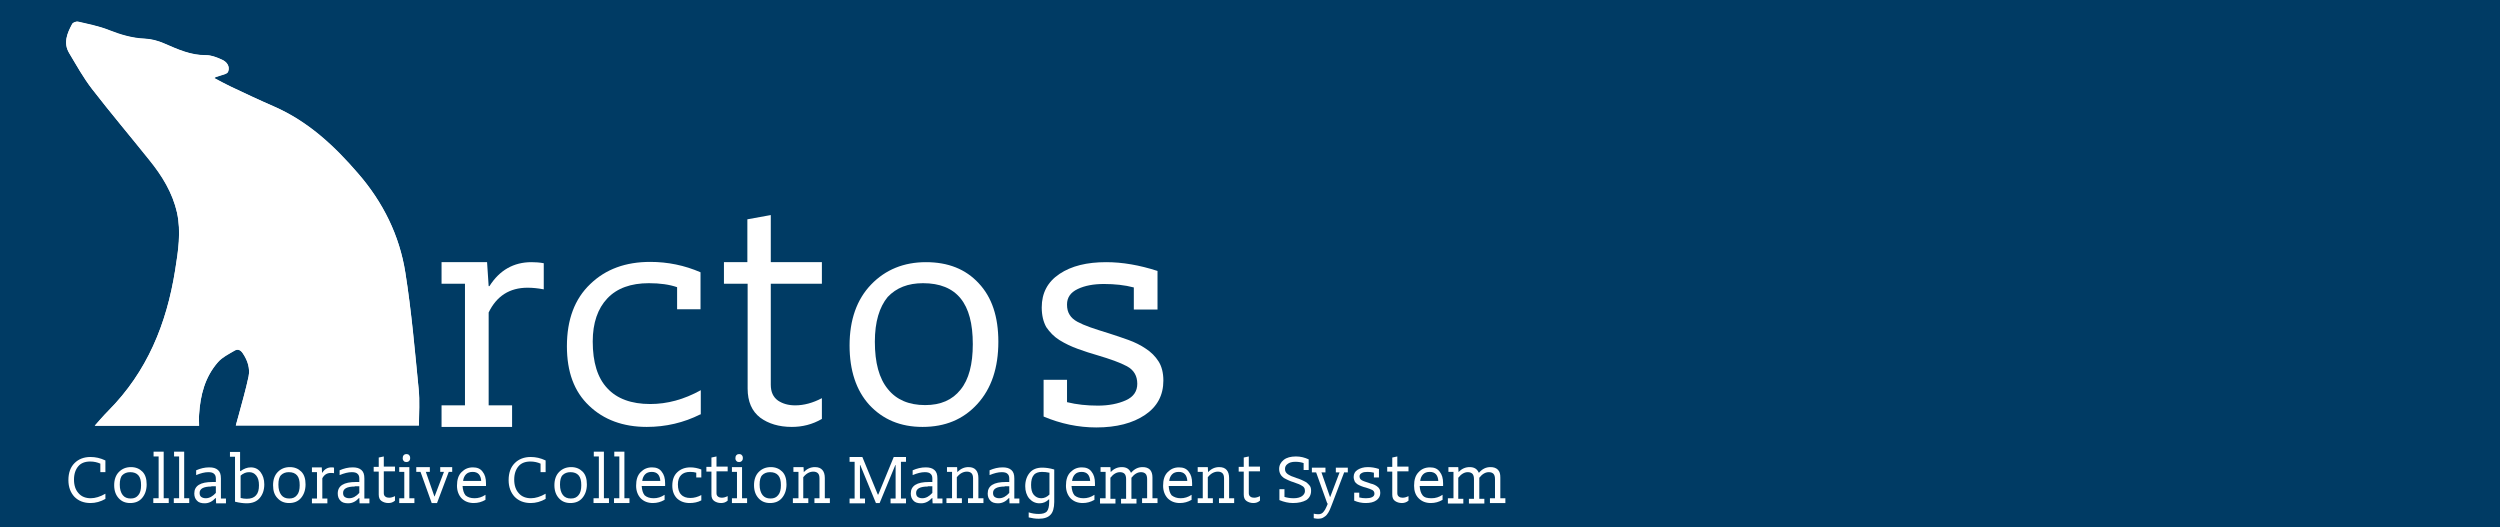
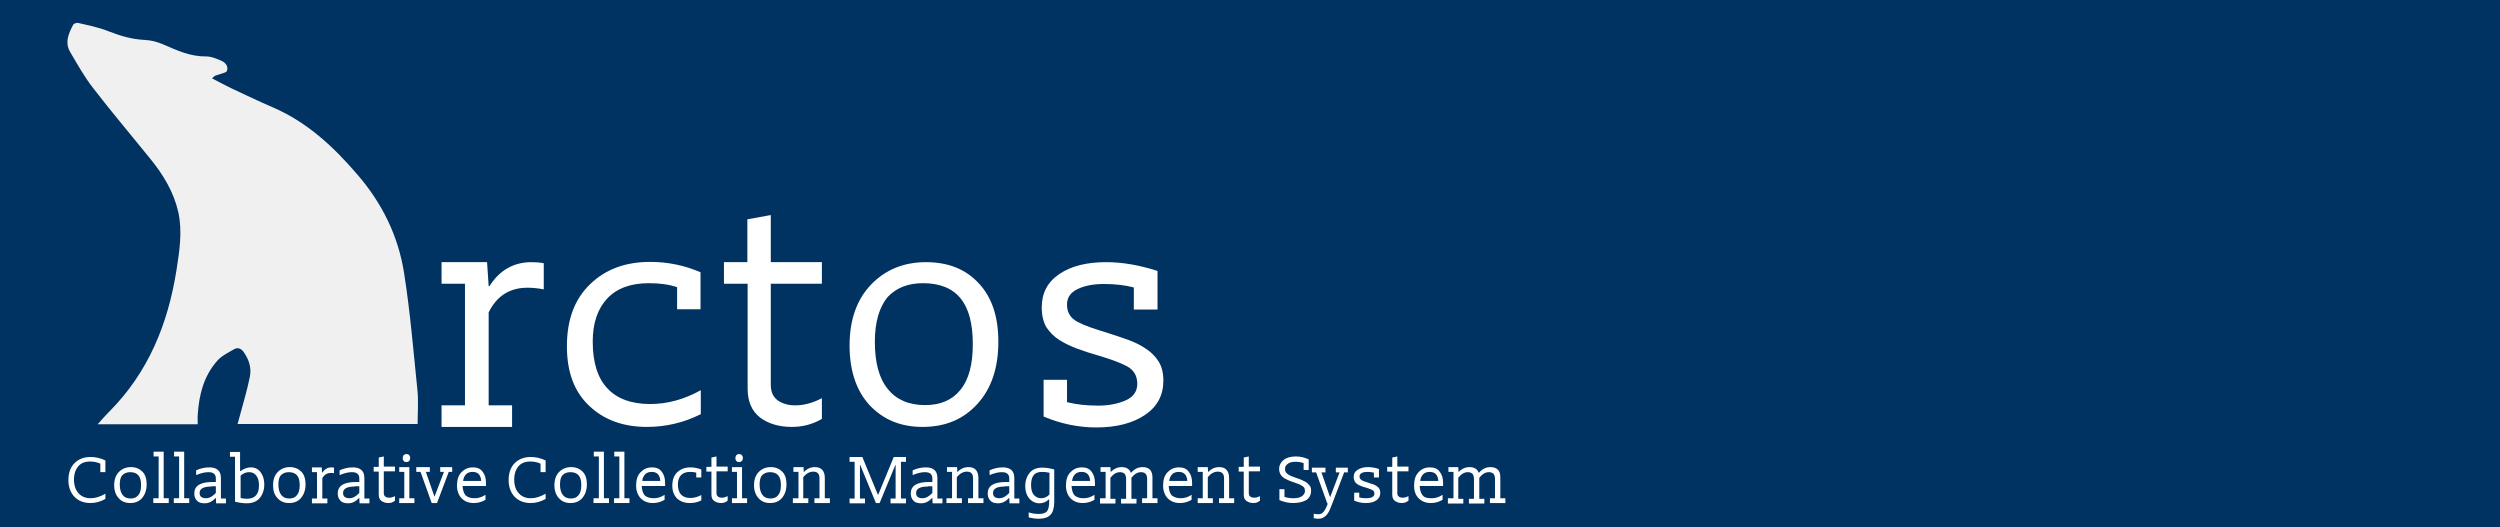
<svg xmlns="http://www.w3.org/2000/svg" version="1.1" x="0px" y="0px" viewBox="0 0 939.3 197.7" enable-background="new 0 0 939.3 197.7" xml:space="preserve">
  <g id="Arctos_Bear">
    <g>
      <g id="XMLID_1_">
        <g>
-           <path fill="#003B64" d="M-7.5-8.5c320,0,640,0,960,0c0,71,0,142,0,213c-320,0-640,0-960,0C-7.5,133.5-7.5,62.5-7.5-8.5z       M66.5,79.9c1.6,7.3,0.5,14.5-0.7,21.7c-3.2,20.1-10.5,38.1-25.1,52.8c-1.8,1.8-3.4,3.7-5.1,5.6c13.2,0,26.2,0,39.2,0      c0-1.7-0.1-3,0-4.2c0.4-7.3,2.2-14.1,7.1-19.7c1.6-1.8,4-3,6.2-4.3c1.3-0.8,2.4-0.2,3.2,1.1c1.7,2.6,2.7,5.6,2.1,8.6      c-1.1,5-2.5,9.9-3.8,14.8c-0.3,1.1-0.6,2.2-1,3.6c23.2,0,45.9,0,68.8,0c0-4.7,0.4-9.2-0.1-13.6c-1.5-14.6-2.7-29.3-5-43.8      c-2.2-14-8.4-26.4-17.7-37.2c-9-10.3-18.8-19.6-31.6-25.2c-5.4-2.4-10.8-4.9-16.1-7.4c-2.2-1-4.3-2.2-6.4-3.3      c0.6-0.6,1.1-0.5,1.5-0.7c1.3-0.5,3.4-0.8,3.7-1.7c0.8-2-0.5-3.8-2.5-4.6c-1.8-0.8-3.8-1.6-5.7-1.6c-5.7,0.1-10.7-2.2-15.8-4.4      c-2.3-1-4.9-1.7-7.3-1.8c-4.7-0.2-9.1-1.4-13.4-3.2c-3.7-1.5-7.8-2.2-11.7-3.2c-0.7-0.2-1.9,0.3-2.2,0.9      c-1.8,3.4-3.4,7.1-1.1,10.9c2.8,4.6,5.4,9.3,8.6,13.5c7,9,14.4,17.8,21.5,26.7C60.8,66,64.8,72.4,66.5,79.9z" />
-           <path fill="#FFFFFF" d="M157.3,146.2c0.4,4.4,0.1,8.9,0.1,13.6c-22.9,0-45.7,0-68.8,0c0.4-1.4,0.7-2.5,1-3.6      c1.3-4.9,2.8-9.8,3.8-14.8c0.6-3.1-0.3-6-2.1-8.6c-0.8-1.3-1.9-1.9-3.2-1.1c-2.2,1.3-4.6,2.4-6.2,4.3      c-4.9,5.6-6.6,12.4-7.1,19.7c-0.1,1.3,0,2.6,0,4.2c-13,0-26,0-39.2,0c1.7-1.9,3.3-3.8,5.1-5.6c14.6-14.7,21.9-32.7,25.1-52.8      c1.1-7.2,2.3-14.4,0.7-21.7c-1.7-7.5-5.6-13.9-10.4-19.8C49,51.2,41.6,42.5,34.6,33.4c-3.3-4.2-5.9-8.9-8.6-13.5      c-2.3-3.8-0.8-7.4,1.1-10.9c0.3-0.6,1.6-1,2.2-0.9c3.9,0.9,8,1.7,11.7,3.2c4.4,1.7,8.7,3,13.4,3.2c2.5,0.1,5,0.8,7.3,1.8      c5.1,2.2,10,4.5,15.8,4.4c1.9,0,3.9,0.8,5.7,1.6c2,0.8,3.3,2.6,2.5,4.6c-0.4,0.9-2.4,1.2-3.7,1.7c-0.4,0.2-0.9,0.1-1.5,0.7      c2.1,1.1,4.3,2.3,6.4,3.3c5.3,2.5,10.7,5.1,16.1,7.4c12.8,5.6,22.7,14.8,31.6,25.2c9.3,10.7,15.5,23.2,17.7,37.2      C154.6,116.9,155.9,131.6,157.3,146.2z" />
+           <path fill="#003262" d="M952.5-8.5c0,71,0,142,0,213c-320,0-640,0-960,0c0-71,0-142,0-213C312.5-8.5,632.5-8.5,952.5-8.5z       M157.4,159.8c0-4.7,0.4-9.2-0.1-13.6c-1.5-14.6-2.7-29.3-5-43.8c-2.2-14-8.4-26.4-17.7-37.2c-9-10.3-18.8-19.6-31.6-25.2      c-5.4-2.4-10.8-4.9-16.1-7.4c-2.2-1-4.3-2.2-6.4-3.3c0.6-0.6,1.1-0.5,1.5-0.7c1.3-0.5,3.4-0.8,3.7-1.7c0.8-2-0.5-3.8-2.5-4.6      c-1.8-0.8-3.8-1.6-5.7-1.6c-5.7,0.1-10.7-2.2-15.8-4.4c-2.3-1-4.9-1.7-7.3-1.8c-4.7-0.2-9.1-1.4-13.4-3.2      c-3.7-1.5-7.8-2.2-11.7-3.2c-0.7-0.2-1.9,0.3-2.2,0.9c-1.8,3.4-3.4,7.1-1.1,10.9c2.8,4.6,5.4,9.3,8.6,13.5      c7,9,14.4,17.8,21.5,26.7c4.7,5.9,8.7,12.3,10.4,19.8c1.6,7.3,0.5,14.5-0.7,21.7c-3.2,20.1-10.5,38.1-25.1,52.8      c-1.8,1.8-3.4,3.7-5.1,5.6c13.2,0,26.2,0,39.2,0c0-1.7-0.1-3,0-4.2c0.4-7.3,2.2-14.1,7.1-19.7c1.6-1.8,4-3,6.2-4.3      c1.3-0.8,2.4-0.2,3.2,1.1c1.7,2.6,2.7,5.6,2.1,8.6c-1.1,5-2.5,9.9-3.8,14.8c-0.3,1.1-0.6,2.2-1,3.6      C111.7,159.8,134.5,159.8,157.4,159.8z" />
        </g>
        <g>
- 			</g>
+           <path fill="none" stroke="#000000" stroke-miterlimit="10" d="M-7.5,204.5c0-71,0-142,0-213c320,0,640,0,960,0c0,71,0,142,0,213      C632.5,204.5,312.5,204.5-7.5,204.5z" />
+           <path fill="none" stroke="#003262" stroke-miterlimit="10" d="M157.4,159.8c-22.9,0-45.7,0-68.8,0c0.4-1.4,0.7-2.5,1-3.6      c1.3-4.9,2.8-9.8,3.8-14.8c0.6-3.1-0.3-6-2.1-8.6c-0.8-1.3-1.9-1.9-3.2-1.1c-2.2,1.3-4.6,2.4-6.2,4.3      c-4.9,5.6-6.6,12.4-7.1,19.7c-0.1,1.3,0,2.6,0,4.2c-13,0-26,0-39.2,0c1.7-1.9,3.3-3.8,5.1-5.6c14.6-14.7,21.9-32.7,25.1-52.8      c1.1-7.2,2.3-14.4,0.7-21.7c-1.7-7.5-5.6-13.9-10.4-19.8C49,51.2,41.6,42.5,34.6,33.4c-3.3-4.2-5.9-8.9-8.6-13.5      c-2.3-3.8-0.8-7.4,1.1-10.9c0.3-0.6,1.6-1,2.2-0.9c3.9,0.9,8,1.7,11.7,3.2c4.4,1.7,8.7,3,13.4,3.2c2.5,0.1,5,0.8,7.3,1.8      c5.1,2.2,10,4.5,15.8,4.4c1.9,0,3.9,0.8,5.7,1.6c2,0.8,3.3,2.6,2.5,4.6c-0.4,0.9-2.4,1.2-3.7,1.7c-0.4,0.2-0.9,0.1-1.5,0.7      c2.1,1.1,4.3,2.3,6.4,3.3c5.3,2.5,10.7,5.1,16.1,7.4c12.8,5.6,22.7,14.8,31.6,25.2c9.3,10.7,15.5,23.2,17.7,37.2      c2.3,14.5,3.5,29.2,5,43.8C157.8,150.6,157.4,155.1,157.4,159.8z" />
+         </g>
      </g>
    </g>
  </g>
  <g id="rctos">
    <g>
      <path fill="#FFFFFF" d="M204.2,108.7c-2.1-0.4-4.1-0.6-6-0.6c-6.7,0-11.6,3.1-14.6,9.3v34.9h8.8v8.1h-26.5v-8.1h8.8v-45.7h-8.8    v-8.1h17.1l0.6,9h0.3c3.8-6,9.1-9,15.8-9c1.5,0,3,0.1,4.6,0.4V108.7z" />
      <path fill="#FFFFFF" d="M263.1,155.7c-6.2,3.1-12.9,4.7-20.1,4.7c-8.9,0-16.2-2.7-21.7-8c-5.6-5.3-8.3-12.7-8.3-22.3    c0-10,2.9-17.8,8.8-23.4c5.8-5.6,13.3-8.3,22.5-8.3c6.6,0,12.9,1.3,18.9,3.9v13.9h-8.8v-8.3c-2.9-1-6.4-1.5-10.6-1.5    c-6.8,0-12,1.9-15.6,5.7c-3.6,3.8-5.5,9.2-5.5,16.2c0,7.8,1.8,13.7,5.5,17.6c3.6,3.9,9,5.9,16.1,5.9c6.4,0,12.7-1.7,19-5.2V155.7z    " />
      <path fill="#FFFFFF" d="M297.5,160.4c-4.8,0-8.8-1.2-11.9-3.5c-3.1-2.4-4.7-6-4.7-10.9v-39.4H272v-8.1h8.8V82.4l8.8-1.6v17.7h19.2    v8.1h-19.2v37.9c0,2.8,0.9,4.7,2.7,6c1.8,1.2,3.9,1.8,6.5,1.8c3.2,0,6.6-0.9,10-2.7v7.8C305.2,159.5,301.4,160.4,297.5,160.4z" />
      <path fill="#FFFFFF" d="M319.2,129.8c0-9.6,2.7-17.3,8.1-22.9c5.4-5.6,12.3-8.4,20.6-8.4c8.3,0,14.9,2.6,19.8,7.9    c5,5.3,7.4,12.6,7.4,22c0,9.8-2.6,17.6-7.9,23.4c-5.3,5.8-12.1,8.6-20.6,8.6c-8.3,0-14.9-2.8-20-8.3    C321.7,146.7,319.2,139.2,319.2,129.8z M328.7,128.4c0,7.9,1.6,13.8,4.9,17.8c3.2,4,7.9,6,14,6c5.8,0,10.2-1.9,13.3-5.8    c3.1-3.8,4.6-9.5,4.6-17.1c0-7.7-1.5-13.4-4.6-17.2c-3.1-3.8-7.8-5.7-14.1-5.7c-5.6,0-10,1.7-13.3,5.2    C330.4,115.4,328.7,120.9,328.7,128.4z" />
      <path fill="#FFFFFF" d="M391.4,115.5c0-5.4,2.2-9.6,6.7-12.6c4.5-3,10.3-4.4,17.5-4.4c6.1,0,12.5,1.1,19.3,3.3v14.5H426V108    c-3.4-0.9-7.2-1.3-11.2-1.3c-3.9,0-7.2,0.6-9.9,1.9s-4,3.2-4,5.8c0,1.6,0.3,2.8,1,3.9c0.6,1,1.6,1.9,2.9,2.6    c1.3,0.7,2.9,1.4,4.9,2.1c2,0.7,4.2,1.4,6.8,2.2c2.5,0.8,4.9,1.6,7.4,2.5c2.5,0.9,4.7,2,6.6,3.3c2,1.3,3.6,2.9,4.8,4.8    c1.2,1.9,1.8,4.3,1.8,7.2c0,5.5-2.3,9.8-6.9,12.9c-4.6,3.1-10.7,4.7-18.3,4.7c-6.8,0-13.4-1.4-19.8-4.1v-13.8h8.8v8.4    c3.6,0.9,7.5,1.3,11.6,1.3c4.1,0,7.6-0.7,10.5-2c2.9-1.3,4.3-3.4,4.3-6.2c0-3-1.3-5.2-3.9-6.6c-2.6-1.4-6.3-2.7-11-4.1    c-2.5-0.7-4.9-1.5-7.4-2.4c-2.5-0.9-4.8-2-6.9-3.3c-2.1-1.3-3.7-3-5-4.9C392,120.9,391.4,118.5,391.4,115.5z" />
    </g>
  </g>
  <g id="CCMS">
    <g>
      <path fill="#FFFFFF" d="M39.7,187.4c-1.9,1.1-3.8,1.6-5.7,1.6c-2.5,0-4.5-0.8-6-2.3c-1.5-1.6-2.3-3.7-2.3-6.3    c0-2.8,0.8-4.9,2.3-6.4c1.5-1.5,3.5-2.3,6-2.3c1.9,0,3.7,0.4,5.6,1.3v4.4h-1.9v-3.2c-1.1-0.5-2.4-0.8-3.8-0.8    c-2,0-3.5,0.6-4.5,1.8c-1,1.2-1.6,2.8-1.6,5c0,2.2,0.6,3.9,1.7,5.1c1.1,1.3,2.7,1.9,4.6,1.9c1.7,0,3.6-0.6,5.5-1.7V187.4z" />
      <path fill="#FFFFFF" d="M42.9,182.3c0-2.1,0.6-3.8,1.8-5c1.2-1.2,2.7-1.8,4.5-1.8c1.8,0,3.2,0.6,4.3,1.7c1.1,1.1,1.6,2.7,1.6,4.8    c0,2.1-0.6,3.8-1.7,5.1c-1.1,1.3-2.6,1.9-4.5,1.9c-1.8,0-3.2-0.6-4.3-1.8C43.5,186,42.9,184.4,42.9,182.3z M45,182.1    c0,1.7,0.4,3,1.1,3.9c0.7,0.9,1.7,1.3,3,1.3c1.3,0,2.2-0.4,2.9-1.3c0.7-0.8,1-2.1,1-3.7c0-1.7-0.3-2.9-1-3.7    c-0.7-0.8-1.7-1.2-3.1-1.2c-1.2,0-2.2,0.4-2.9,1.1S45,180.4,45,182.1z" />
      <path fill="#FFFFFF" d="M57.7,187.2h1.9v-15.7h-1.9v-1.8h3.8v17.5h1.9v1.8h-5.8V187.2z" />
      <path fill="#FFFFFF" d="M65.4,187.2h1.9v-15.7h-1.9v-1.8h3.8v17.5h1.9v1.8h-5.8V187.2z" />
      <path fill="#FFFFFF" d="M73.7,176.7c1.6-0.7,3.2-1.1,4.9-1.1c1.5,0,2.5,0.3,3.3,1s1.1,1.7,1.1,3.2v7.5h1.9v1.8h-3.7l-0.1-2H81    c-1.2,1.3-2.5,2-4.1,2c-1.3,0-2.3-0.3-2.9-1c-0.7-0.7-1-1.6-1-2.7c0-2.9,2.3-4.3,6.8-4.3h1.3v-1.3c0-0.8-0.2-1.4-0.7-1.8    c-0.4-0.4-1.1-0.6-2.1-0.6c-1.4,0-2.9,0.4-4.6,1.1V176.7z M79.4,182.8c-2.9,0-4.4,0.8-4.4,2.4c0,0.7,0.2,1.2,0.6,1.5    c0.4,0.3,1,0.5,1.7,0.5c1.4,0,2.6-0.7,3.8-2v-2.5H79.4z" />
      <path fill="#FFFFFF" d="M90.4,177L90.4,177c1.2-0.9,2.5-1.4,3.8-1.4c1.6,0,2.8,0.6,3.7,1.8s1.4,2.7,1.4,4.6c0,2.1-0.6,3.8-1.7,5.1    c-1.1,1.3-2.7,2-4.9,2c-1.3,0-2.8-0.2-4.4-0.6v-16.9h-1.9v-1.8h3.8V177z M90.4,187.1c0.8,0.2,1.5,0.3,2.3,0.3    c1.6,0,2.7-0.4,3.5-1.3s1.1-2.1,1.1-3.8c0-1.5-0.3-2.7-1-3.6c-0.7-0.9-1.6-1.3-2.7-1.3s-2.2,0.4-3.2,1.3V187.1z" />
      <path fill="#FFFFFF" d="M102.6,182.3c0-2.1,0.6-3.8,1.8-5c1.2-1.2,2.7-1.8,4.5-1.8c1.8,0,3.2,0.6,4.3,1.7c1.1,1.1,1.6,2.7,1.6,4.8    c0,2.1-0.6,3.8-1.7,5.1c-1.1,1.3-2.6,1.9-4.5,1.9c-1.8,0-3.2-0.6-4.3-1.8C103.1,186,102.6,184.4,102.6,182.3z M104.6,182.1    c0,1.7,0.4,3,1.1,3.9c0.7,0.9,1.7,1.3,3,1.3c1.3,0,2.2-0.4,2.9-1.3c0.7-0.8,1-2.1,1-3.7c0-1.7-0.3-2.9-1-3.7    c-0.7-0.8-1.7-1.2-3.1-1.2c-1.2,0-2.2,0.4-2.9,1.1S104.6,180.4,104.6,182.1z" />
      <path fill="#FFFFFF" d="M125.6,177.8c-0.4-0.1-0.9-0.1-1.3-0.1c-1.5,0-2.5,0.7-3.2,2v7.6h1.9v1.8h-5.8v-1.8h1.9v-9.9h-1.9v-1.8    h3.7l0.1,2h0.1c0.8-1.3,2-2,3.4-2c0.3,0,0.7,0,1,0.1V177.8z" />
      <path fill="#FFFFFF" d="M127.6,176.7c1.6-0.7,3.2-1.1,4.9-1.1c1.5,0,2.5,0.3,3.3,1s1.1,1.7,1.1,3.2v7.5h1.9v1.8h-3.7l-0.1-2h-0.1    c-1.2,1.3-2.5,2-4.1,2c-1.3,0-2.3-0.3-2.9-1c-0.7-0.7-1-1.6-1-2.7c0-2.9,2.3-4.3,6.8-4.3h1.3v-1.3c0-0.8-0.2-1.4-0.7-1.8    c-0.4-0.4-1.1-0.6-2.1-0.6c-1.4,0-2.9,0.4-4.6,1.1V176.7z M133.3,182.8c-2.9,0-4.4,0.8-4.4,2.4c0,0.7,0.2,1.2,0.6,1.5    c0.4,0.3,1,0.5,1.7,0.5c1.4,0,2.6-0.7,3.8-2v-2.5H133.3z" />
      <path fill="#FFFFFF" d="M145.9,189c-1,0-1.9-0.3-2.6-0.8c-0.7-0.5-1-1.3-1-2.4v-8.6h-1.9v-1.8h1.9v-3.5l1.9-0.4v3.8h4.2v1.8h-4.2    v8.2c0,0.6,0.2,1,0.6,1.3c0.4,0.3,0.9,0.4,1.4,0.4c0.7,0,1.4-0.2,2.2-0.6v1.7C147.6,188.8,146.8,189,145.9,189z" />
      <path fill="#FFFFFF" d="M150,187.2h1.9v-9.9H150v-1.8h3.8v11.7h1.9v1.8H150V187.2z M151.3,172.2c0-0.5,0.1-0.9,0.4-1.2    c0.3-0.3,0.6-0.4,1-0.4s0.8,0.1,1,0.4c0.3,0.3,0.4,0.6,0.4,1.1c0,0.5-0.1,0.8-0.4,1.1c-0.3,0.3-0.6,0.4-1,0.4s-0.8-0.1-1-0.4    C151.4,172.9,151.3,172.6,151.3,172.2z" />
      <path fill="#FFFFFF" d="M164.2,189h-2l-4.2-11.7h-1.6v-1.8h5.1v1.8H160l3.2,9.2h0.1l3.5-9.2h-1.4v-1.8h4.5v1.8h-1.3L164.2,189z" />
      <path fill="#FFFFFF" d="M178.3,187.2c1.4,0,2.8-0.4,4.1-1.3v1.9c-1.4,0.8-2.8,1.2-4.4,1.2c-1.9,0-3.4-0.6-4.6-1.8    c-1.1-1.2-1.7-2.8-1.7-4.7c0-2.2,0.5-3.9,1.7-5.1s2.5-1.8,4.3-1.8c1.6,0,2.8,0.5,3.6,1.6c0.9,1.1,1.3,2.5,1.3,4.4v1h-8.8    c0.1,1.5,0.4,2.6,1.1,3.5C175.7,186.8,176.8,187.2,178.3,187.2z M180.8,180.8c-0.1-2.3-1.2-3.5-3.2-3.5c-1.1,0-1.9,0.3-2.5,0.9    c-0.6,0.6-1,1.5-1.1,2.5H180.8z" />
      <path fill="#FFFFFF" d="M205.1,187.4c-1.9,1.1-3.8,1.6-5.7,1.6c-2.5,0-4.5-0.8-6-2.3c-1.5-1.6-2.3-3.7-2.3-6.3    c0-2.8,0.8-4.9,2.3-6.4c1.5-1.5,3.5-2.3,6-2.3c1.9,0,3.7,0.4,5.6,1.3v4.4h-1.9v-3.2c-1.1-0.5-2.4-0.8-3.8-0.8    c-2,0-3.5,0.6-4.5,1.8c-1,1.2-1.6,2.8-1.6,5c0,2.2,0.6,3.9,1.7,5.1c1.1,1.3,2.7,1.9,4.6,1.9c1.7,0,3.6-0.6,5.5-1.7V187.4z" />
      <path fill="#FFFFFF" d="M208.3,182.3c0-2.1,0.6-3.8,1.8-5c1.2-1.2,2.7-1.8,4.5-1.8c1.8,0,3.2,0.6,4.3,1.7c1.1,1.1,1.6,2.7,1.6,4.8    c0,2.1-0.6,3.8-1.7,5.1c-1.1,1.3-2.6,1.9-4.5,1.9c-1.8,0-3.2-0.6-4.3-1.8C208.9,186,208.3,184.4,208.3,182.3z M210.4,182.1    c0,1.7,0.4,3,1.1,3.9c0.7,0.9,1.7,1.3,3,1.3c1.3,0,2.2-0.4,2.9-1.3c0.7-0.8,1-2.1,1-3.7c0-1.7-0.3-2.9-1-3.7    c-0.7-0.8-1.7-1.2-3.1-1.2c-1.2,0-2.2,0.4-2.9,1.1S210.4,180.4,210.4,182.1z" />
      <path fill="#FFFFFF" d="M223.1,187.2h1.9v-15.7h-1.9v-1.8h3.8v17.5h1.9v1.8h-5.8V187.2z" />
      <path fill="#FFFFFF" d="M230.8,187.2h1.9v-15.7h-1.9v-1.8h3.8v17.5h1.9v1.8h-5.8V187.2z" />
      <path fill="#FFFFFF" d="M245.6,187.2c1.4,0,2.8-0.4,4.1-1.3v1.9c-1.4,0.8-2.8,1.2-4.4,1.2c-1.9,0-3.4-0.6-4.6-1.8    c-1.1-1.2-1.7-2.8-1.7-4.7c0-2.2,0.5-3.9,1.7-5.1s2.5-1.8,4.3-1.8c1.6,0,2.8,0.5,3.6,1.6c0.9,1.1,1.3,2.5,1.3,4.4v1h-8.8    c0.1,1.5,0.4,2.6,1.1,3.5C243,186.8,244.1,187.2,245.6,187.2z M248.1,180.8c-0.1-2.3-1.2-3.5-3.2-3.5c-1.1,0-1.9,0.3-2.5,0.9    c-0.6,0.6-1,1.5-1.1,2.5H248.1z" />
      <path fill="#FFFFFF" d="M263.5,188c-1.3,0.7-2.8,1-4.4,1c-1.9,0-3.5-0.6-4.7-1.7c-1.2-1.2-1.8-2.8-1.8-4.8c0-2.2,0.6-3.9,1.9-5.1    s2.9-1.8,4.9-1.8c1.4,0,2.8,0.3,4.1,0.8v3h-1.9v-1.8c-0.6-0.2-1.4-0.3-2.3-0.3c-1.5,0-2.6,0.4-3.4,1.2c-0.8,0.8-1.2,2-1.2,3.5    c0,1.7,0.4,3,1.2,3.8c0.8,0.9,2,1.3,3.5,1.3c1.4,0,2.8-0.4,4.1-1.1V188z" />
      <path fill="#FFFFFF" d="M270.9,189c-1,0-1.9-0.3-2.6-0.8c-0.7-0.5-1-1.3-1-2.4v-8.6h-1.9v-1.8h1.9v-3.5l1.9-0.4v3.8h4.2v1.8h-4.2    v8.2c0,0.6,0.2,1,0.6,1.3c0.4,0.3,0.9,0.4,1.4,0.4c0.7,0,1.4-0.2,2.2-0.6v1.7C272.6,188.8,271.8,189,270.9,189z" />
      <path fill="#FFFFFF" d="M275,187.2h1.9v-9.9H275v-1.8h3.8v11.7h1.9v1.8H275V187.2z M276.3,172.2c0-0.5,0.1-0.9,0.4-1.2    c0.3-0.3,0.6-0.4,1-0.4s0.8,0.1,1,0.4c0.3,0.3,0.4,0.6,0.4,1.1c0,0.5-0.1,0.8-0.4,1.1c-0.3,0.3-0.6,0.4-1,0.4s-0.8-0.1-1-0.4    C276.4,172.9,276.3,172.6,276.3,172.2z" />
      <path fill="#FFFFFF" d="M283.3,182.3c0-2.1,0.6-3.8,1.8-5c1.2-1.2,2.7-1.8,4.5-1.8c1.8,0,3.2,0.6,4.3,1.7c1.1,1.1,1.6,2.7,1.6,4.8    c0,2.1-0.6,3.8-1.7,5.1c-1.1,1.3-2.6,1.9-4.5,1.9c-1.8,0-3.2-0.6-4.3-1.8C283.9,186,283.3,184.4,283.3,182.3z M285.4,182.1    c0,1.7,0.4,3,1.1,3.9c0.7,0.9,1.7,1.3,3,1.3c1.3,0,2.2-0.4,2.9-1.3c0.7-0.8,1-2.1,1-3.7c0-1.7-0.3-2.9-1-3.7    c-0.7-0.8-1.7-1.2-3.1-1.2c-1.2,0-2.2,0.4-2.9,1.1S285.4,180.4,285.4,182.1z" />
      <path fill="#FFFFFF" d="M298.1,187.2h1.9v-9.9h-1.9v-1.8h3.8l0.1,1.9h0c1.2-1.3,2.6-1.9,4.2-1.9c1.3,0,2.2,0.4,2.8,1.1    c0.6,0.7,0.9,1.7,0.9,3v7.6h1.9v1.8h-5.8v-1.8h1.9v-7.4c0-1-0.2-1.6-0.6-2c-0.4-0.4-1-0.6-1.7-0.6c-1.4,0-2.7,0.7-3.8,2.1v7.9h1.9    v1.8h-5.8V187.2z" />
      <path fill="#FFFFFF" d="M330,185.8l5.8-14.1h4.6v1.8h-1.9v13.8h1.9v1.8h-5.8v-1.8h1.9v-12.6h-0.1l-5.9,14.3h-1.4l-5.9-14.3h-0.1    v12.6h1.9v1.8h-5.8v-1.8h1.9v-13.8h-1.9v-1.8h4.8l5.8,14.1H330z" />
      <path fill="#FFFFFF" d="M342.9,176.7c1.6-0.7,3.2-1.1,4.9-1.1c1.5,0,2.5,0.3,3.3,1s1.1,1.7,1.1,3.2v7.5h1.9v1.8h-3.7l-0.1-2h-0.1    c-1.2,1.3-2.5,2-4.1,2c-1.3,0-2.3-0.3-2.9-1c-0.7-0.7-1-1.6-1-2.7c0-2.9,2.3-4.3,6.8-4.3h1.3v-1.3c0-0.8-0.2-1.4-0.7-1.8    c-0.4-0.4-1.1-0.6-2.1-0.6c-1.4,0-2.9,0.4-4.6,1.1V176.7z M348.6,182.8c-2.9,0-4.4,0.8-4.4,2.4c0,0.7,0.2,1.2,0.6,1.5    c0.4,0.3,1,0.5,1.7,0.5c1.4,0,2.6-0.7,3.8-2v-2.5H348.6z" />
      <path fill="#FFFFFF" d="M355.8,187.2h1.9v-9.9h-1.9v-1.8h3.8l0.1,1.9h0c1.2-1.3,2.6-1.9,4.2-1.9c1.3,0,2.2,0.4,2.8,1.1    c0.6,0.7,0.9,1.7,0.9,3v7.6h1.9v1.8h-5.8v-1.8h1.9v-7.4c0-1-0.2-1.6-0.6-2c-0.4-0.4-1-0.6-1.7-0.6c-1.4,0-2.7,0.7-3.8,2.1v7.9h1.9    v1.8h-5.8V187.2z" />
      <path fill="#FFFFFF" d="M371.8,176.7c1.6-0.7,3.2-1.1,4.9-1.1c1.5,0,2.5,0.3,3.3,1s1.1,1.7,1.1,3.2v7.5h1.9v1.8h-3.7l-0.1-2h-0.1    c-1.2,1.3-2.5,2-4.1,2c-1.3,0-2.3-0.3-2.9-1c-0.7-0.7-1-1.6-1-2.7c0-2.9,2.3-4.3,6.8-4.3h1.3v-1.3c0-0.8-0.2-1.4-0.7-1.8    c-0.4-0.4-1.1-0.6-2.1-0.6c-1.4,0-2.9,0.4-4.6,1.1V176.7z M377.5,182.8c-2.9,0-4.4,0.8-4.4,2.4c0,0.7,0.2,1.2,0.6,1.5    c0.4,0.3,1,0.5,1.7,0.5c1.4,0,2.6-0.7,3.8-2v-2.5H377.5z" />
      <path fill="#FFFFFF" d="M394.2,188.5v-0.9h-0.1c-1,1-2.2,1.5-3.5,1.5c-1.6,0-2.8-0.6-3.9-1.8c-1-1.2-1.5-2.8-1.5-4.6    c0-2.1,0.6-3.8,1.7-5.1c1.1-1.3,2.7-1.9,4.7-1.9c1.3,0,2.8,0.2,4.5,0.7v12.2c0,2.2-0.5,3.9-1.4,4.8c-0.9,1-2.4,1.5-4.4,1.5    c-1.3,0-2.6-0.2-3.8-0.5v-1.9c1.2,0.4,2.4,0.6,3.8,0.6c1.4,0,2.4-0.3,3-0.9C393.9,191.5,394.2,190.3,394.2,188.5z M394.2,177.6    c-0.9-0.2-1.8-0.3-2.7-0.3c-1.4,0-2.5,0.4-3.1,1.2c-0.7,0.8-1,2.1-1,3.7c0,1.6,0.3,2.9,1,3.7c0.7,0.8,1.6,1.3,2.8,1.3    c1.2,0,2.2-0.5,3.1-1.4V177.6z" />
      <path fill="#FFFFFF" d="M407.1,187.2c1.4,0,2.8-0.4,4.1-1.3v1.9c-1.4,0.8-2.8,1.2-4.4,1.2c-1.9,0-3.4-0.6-4.6-1.8    c-1.1-1.2-1.7-2.8-1.7-4.7c0-2.2,0.5-3.9,1.7-5.1s2.5-1.8,4.3-1.8c1.6,0,2.8,0.5,3.6,1.6c0.9,1.1,1.3,2.5,1.3,4.4v1h-8.8    c0.1,1.5,0.4,2.6,1.1,3.5C404.5,186.8,405.6,187.2,407.1,187.2z M409.6,180.8c-0.1-2.3-1.2-3.5-3.2-3.5c-1.1,0-1.9,0.3-2.5,0.9    c-0.6,0.6-1,1.5-1.1,2.5H409.6z" />
      <path fill="#FFFFFF" d="M413.5,187.2h1.9v-9.9h-1.9v-1.8h3.7l0.1,1.8h0.1c1.1-1.2,2.5-1.8,4.1-1.8c1.7,0,2.8,0.7,3.4,2.1h0.1    c1.2-1.4,2.6-2.1,4.3-2.1c1.2,0,2.1,0.3,2.8,1c0.6,0.7,0.9,1.6,0.9,2.9v7.8h1.9v1.8h-5.8v-1.8h1.9V180c0-0.9-0.2-1.6-0.6-2    c-0.4-0.4-1-0.6-1.7-0.6c-1.3,0-2.5,0.7-3.6,2.1v7.9h1.9v1.8h-5.8v-1.8h1.9V180c0-0.9-0.2-1.6-0.6-2c-0.4-0.4-1-0.6-1.7-0.6    c-1.3,0-2.5,0.7-3.6,2.1v7.9h1.9v1.8h-5.8V187.2z" />
      <path fill="#FFFFFF" d="M443.6,187.2c1.4,0,2.8-0.4,4.1-1.3v1.9c-1.4,0.8-2.8,1.2-4.4,1.2c-1.9,0-3.4-0.6-4.6-1.8    c-1.1-1.2-1.7-2.8-1.7-4.7c0-2.2,0.5-3.9,1.7-5.1s2.5-1.8,4.3-1.8c1.6,0,2.8,0.5,3.6,1.6c0.9,1.1,1.3,2.5,1.3,4.4v1h-8.8    c0.1,1.5,0.4,2.6,1.1,3.5C441.1,186.8,442.2,187.2,443.6,187.2z M446.1,180.8c-0.1-2.3-1.2-3.5-3.2-3.5c-1.1,0-1.9,0.3-2.5,0.9    c-0.6,0.6-1,1.5-1.1,2.5H446.1z" />
      <path fill="#FFFFFF" d="M450,187.2h1.9v-9.9H450v-1.8h3.8l0.1,1.9h0c1.2-1.3,2.6-1.9,4.2-1.9c1.3,0,2.2,0.4,2.8,1.1    c0.6,0.7,0.9,1.7,0.9,3v7.6h1.9v1.8H458v-1.8h1.9v-7.4c0-1-0.2-1.6-0.6-2c-0.4-0.4-1-0.6-1.7-0.6c-1.4,0-2.7,0.7-3.8,2.1v7.9h1.9    v1.8H450V187.2z" />
      <path fill="#FFFFFF" d="M470.9,189c-1,0-1.9-0.3-2.6-0.8s-1-1.3-1-2.4v-8.6h-1.9v-1.8h1.9v-3.5l1.9-0.4v3.8h4.2v1.8h-4.2v8.2    c0,0.6,0.2,1,0.6,1.3c0.4,0.3,0.9,0.4,1.4,0.4c0.7,0,1.4-0.2,2.2-0.6v1.7C472.6,188.8,471.8,189,470.9,189z" />
      <path fill="#FFFFFF" d="M485.8,189c-1.7,0-3.4-0.4-5.1-1.1v-4.1h1.9v2.9c1,0.3,2.1,0.5,3.5,0.5c1.3,0,2.4-0.3,3.1-0.8    s1.1-1.2,1.1-1.9c0-0.4-0.1-0.8-0.2-1.1c-0.2-0.3-0.4-0.6-0.8-0.8c-0.3-0.2-0.8-0.5-1.3-0.7c-0.5-0.2-1.2-0.4-1.9-0.7    c-0.6-0.2-1.3-0.4-1.9-0.7s-1.3-0.6-1.8-0.9c-0.5-0.4-1-0.8-1.3-1.4c-0.3-0.5-0.5-1.2-0.5-2c0-1.4,0.6-2.5,1.7-3.4    c1.1-0.9,2.7-1.3,4.6-1.3c1.8,0,3.3,0.4,4.8,1.1v4h-1.9V174c-0.8-0.3-1.8-0.5-3.1-0.5c-1.3,0-2.3,0.3-2.9,0.8    c-0.7,0.5-1,1.1-1,1.9c0,0.5,0.1,0.9,0.3,1.2c0.2,0.3,0.5,0.6,0.8,0.8c0.4,0.2,0.8,0.5,1.3,0.7c0.5,0.2,1.2,0.4,1.9,0.7    c0.6,0.2,1.3,0.4,1.9,0.7c0.7,0.3,1.2,0.6,1.8,0.9c0.5,0.4,0.9,0.8,1.3,1.3s0.5,1.2,0.5,1.9c0,1.5-0.6,2.7-1.8,3.5    C489.5,188.6,487.9,189,485.8,189z" />
      <path fill="#FFFFFF" d="M505.1,177.3l-4.5,11.8c-0.3,0.9-0.7,1.7-1,2.5c-0.3,0.7-0.7,1.3-1.1,1.8c-0.4,0.5-0.9,0.8-1.4,1.1    s-1.2,0.4-1.9,0.4c-0.5,0-1-0.1-1.6-0.2v-1.7c0.5,0.1,1,0.2,1.5,0.2c0.4,0,0.8,0,1-0.1c0.3-0.1,0.6-0.2,0.9-0.5    c0.3-0.3,0.6-0.7,0.9-1.2c0.3-0.5,0.6-1.3,1-2.2h-0.2l-4.2-11.7h-1.6v-1.8h5.1v1.8h-1.5l3.2,9.2h0.1l3.5-9.2h-1.4v-1.8h4.5v1.8    H505.1z" />
      <path fill="#FFFFFF" d="M508.6,179.2c0-1.2,0.5-2.1,1.5-2.7c1-0.6,2.2-1,3.8-1c1.3,0,2.7,0.2,4.2,0.7v3.2h-1.9v-1.8    c-0.7-0.2-1.6-0.3-2.4-0.3c-0.9,0-1.6,0.1-2.1,0.4c-0.6,0.3-0.9,0.7-0.9,1.3c0,0.3,0.1,0.6,0.2,0.8s0.3,0.4,0.6,0.6    s0.6,0.3,1.1,0.5c0.4,0.1,0.9,0.3,1.5,0.5c0.5,0.2,1.1,0.4,1.6,0.5c0.5,0.2,1,0.4,1.4,0.7c0.4,0.3,0.8,0.6,1,1    c0.3,0.4,0.4,0.9,0.4,1.6c0,1.2-0.5,2.1-1.5,2.8c-1,0.7-2.3,1-4,1c-1.5,0-2.9-0.3-4.3-0.9v-3h1.9v1.8c0.8,0.2,1.6,0.3,2.5,0.3    s1.7-0.1,2.3-0.4c0.6-0.3,0.9-0.7,0.9-1.3c0-0.7-0.3-1.1-0.8-1.4c-0.6-0.3-1.4-0.6-2.4-0.9c-0.5-0.1-1.1-0.3-1.6-0.5    c-0.5-0.2-1-0.4-1.5-0.7c-0.4-0.3-0.8-0.6-1.1-1.1C508.8,180.4,508.6,179.9,508.6,179.2z" />
      <path fill="#FFFFFF" d="M526.7,189c-1,0-1.9-0.3-2.6-0.8s-1-1.3-1-2.4v-8.6h-1.9v-1.8h1.9v-3.5l1.9-0.4v3.8h4.2v1.8H525v8.2    c0,0.6,0.2,1,0.6,1.3c0.4,0.3,0.9,0.4,1.4,0.4c0.7,0,1.4-0.2,2.2-0.6v1.7C528.4,188.8,527.5,189,526.7,189z" />
      <path fill="#FFFFFF" d="M537.9,187.2c1.4,0,2.8-0.4,4.1-1.3v1.9c-1.4,0.8-2.8,1.2-4.4,1.2c-1.9,0-3.4-0.6-4.6-1.8    s-1.7-2.8-1.7-4.7c0-2.2,0.5-3.9,1.7-5.1c1.1-1.2,2.5-1.8,4.3-1.8c1.6,0,2.8,0.5,3.6,1.6c0.9,1.1,1.3,2.5,1.3,4.4v1h-8.8    c0.1,1.5,0.4,2.6,1.1,3.5S536.4,187.2,537.9,187.2z M540.4,180.8c-0.1-2.3-1.2-3.5-3.2-3.5c-1.1,0-1.9,0.3-2.5,0.9    c-0.6,0.6-1,1.5-1.1,2.5H540.4z" />
      <path fill="#FFFFFF" d="M544.2,187.2h1.9v-9.9h-1.9v-1.8h3.7l0.1,1.8h0.1c1.1-1.2,2.5-1.8,4.1-1.8c1.7,0,2.8,0.7,3.4,2.1h0.1    c1.2-1.4,2.6-2.1,4.3-2.1c1.2,0,2.1,0.3,2.8,1s0.9,1.6,0.9,2.9v7.8h1.9v1.8h-5.8v-1.8h1.9V180c0-0.9-0.2-1.6-0.6-2    c-0.4-0.4-1-0.6-1.7-0.6c-1.3,0-2.5,0.7-3.6,2.1v7.9h1.9v1.8h-5.8v-1.8h1.9V180c0-0.9-0.2-1.6-0.6-2c-0.4-0.4-1-0.6-1.7-0.6    c-1.3,0-2.5,0.7-3.6,2.1v7.9h1.9v1.8h-5.8V187.2z" />
    </g>
  </g>
</svg>
